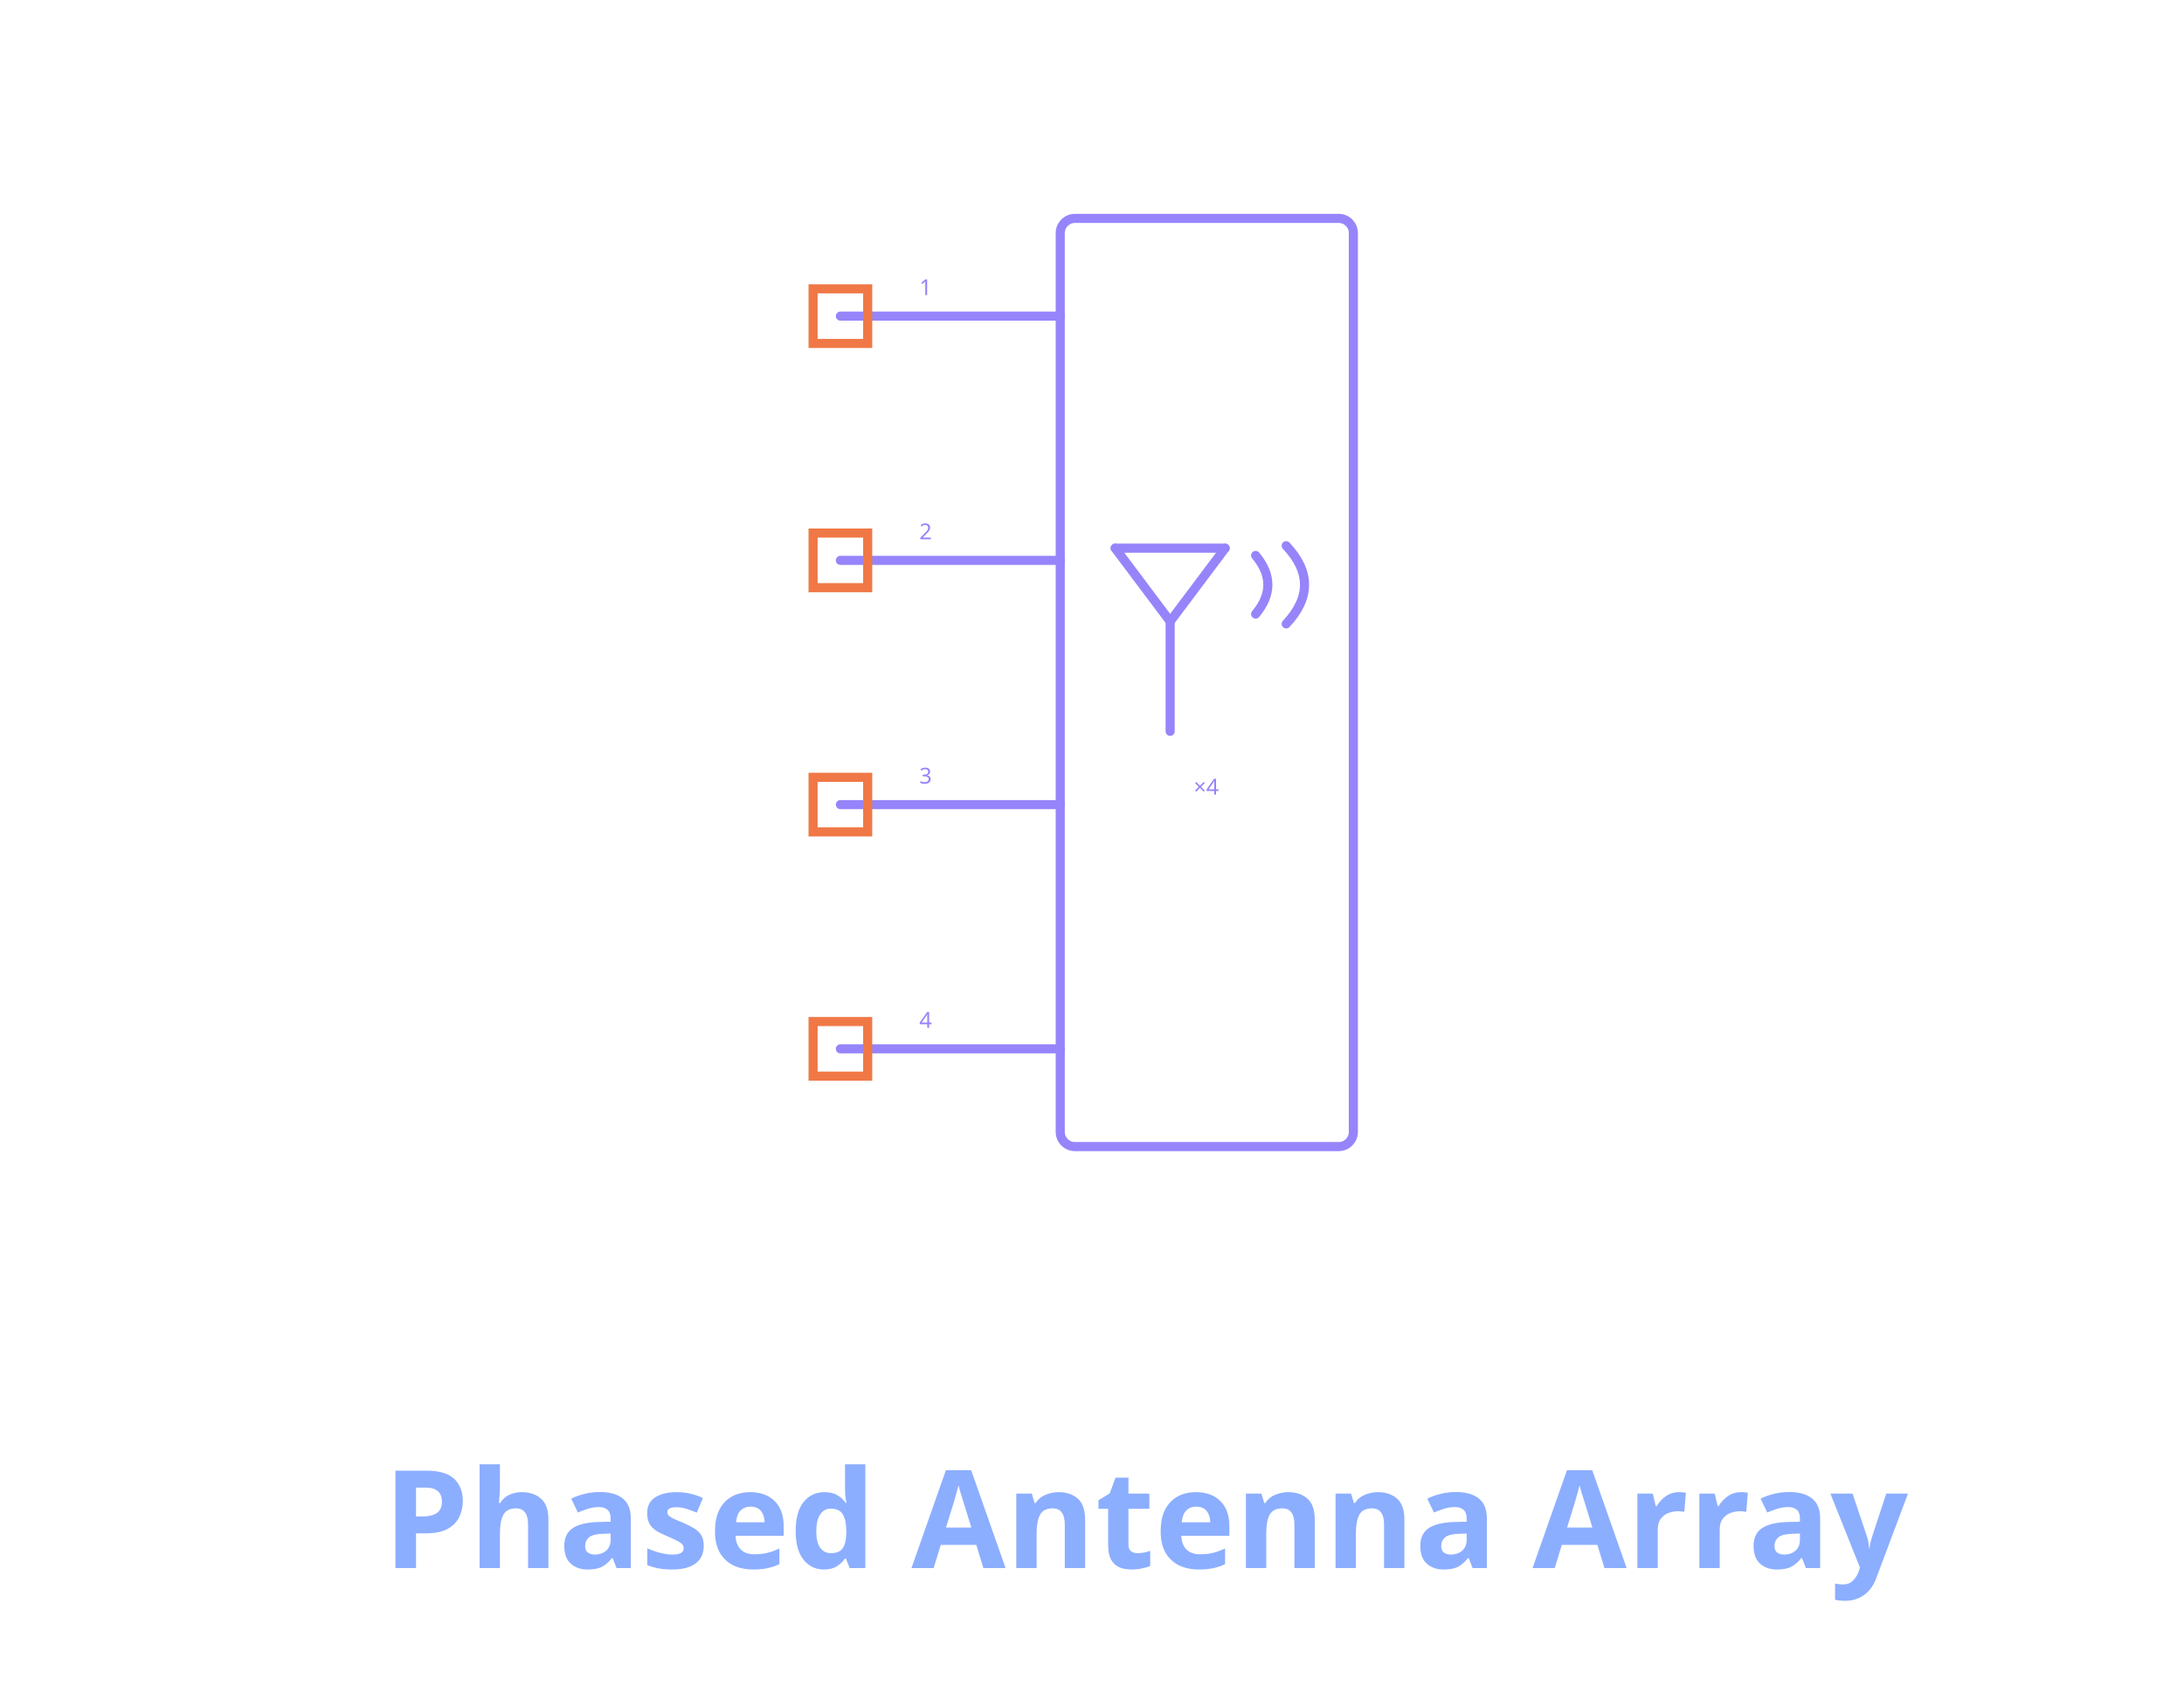
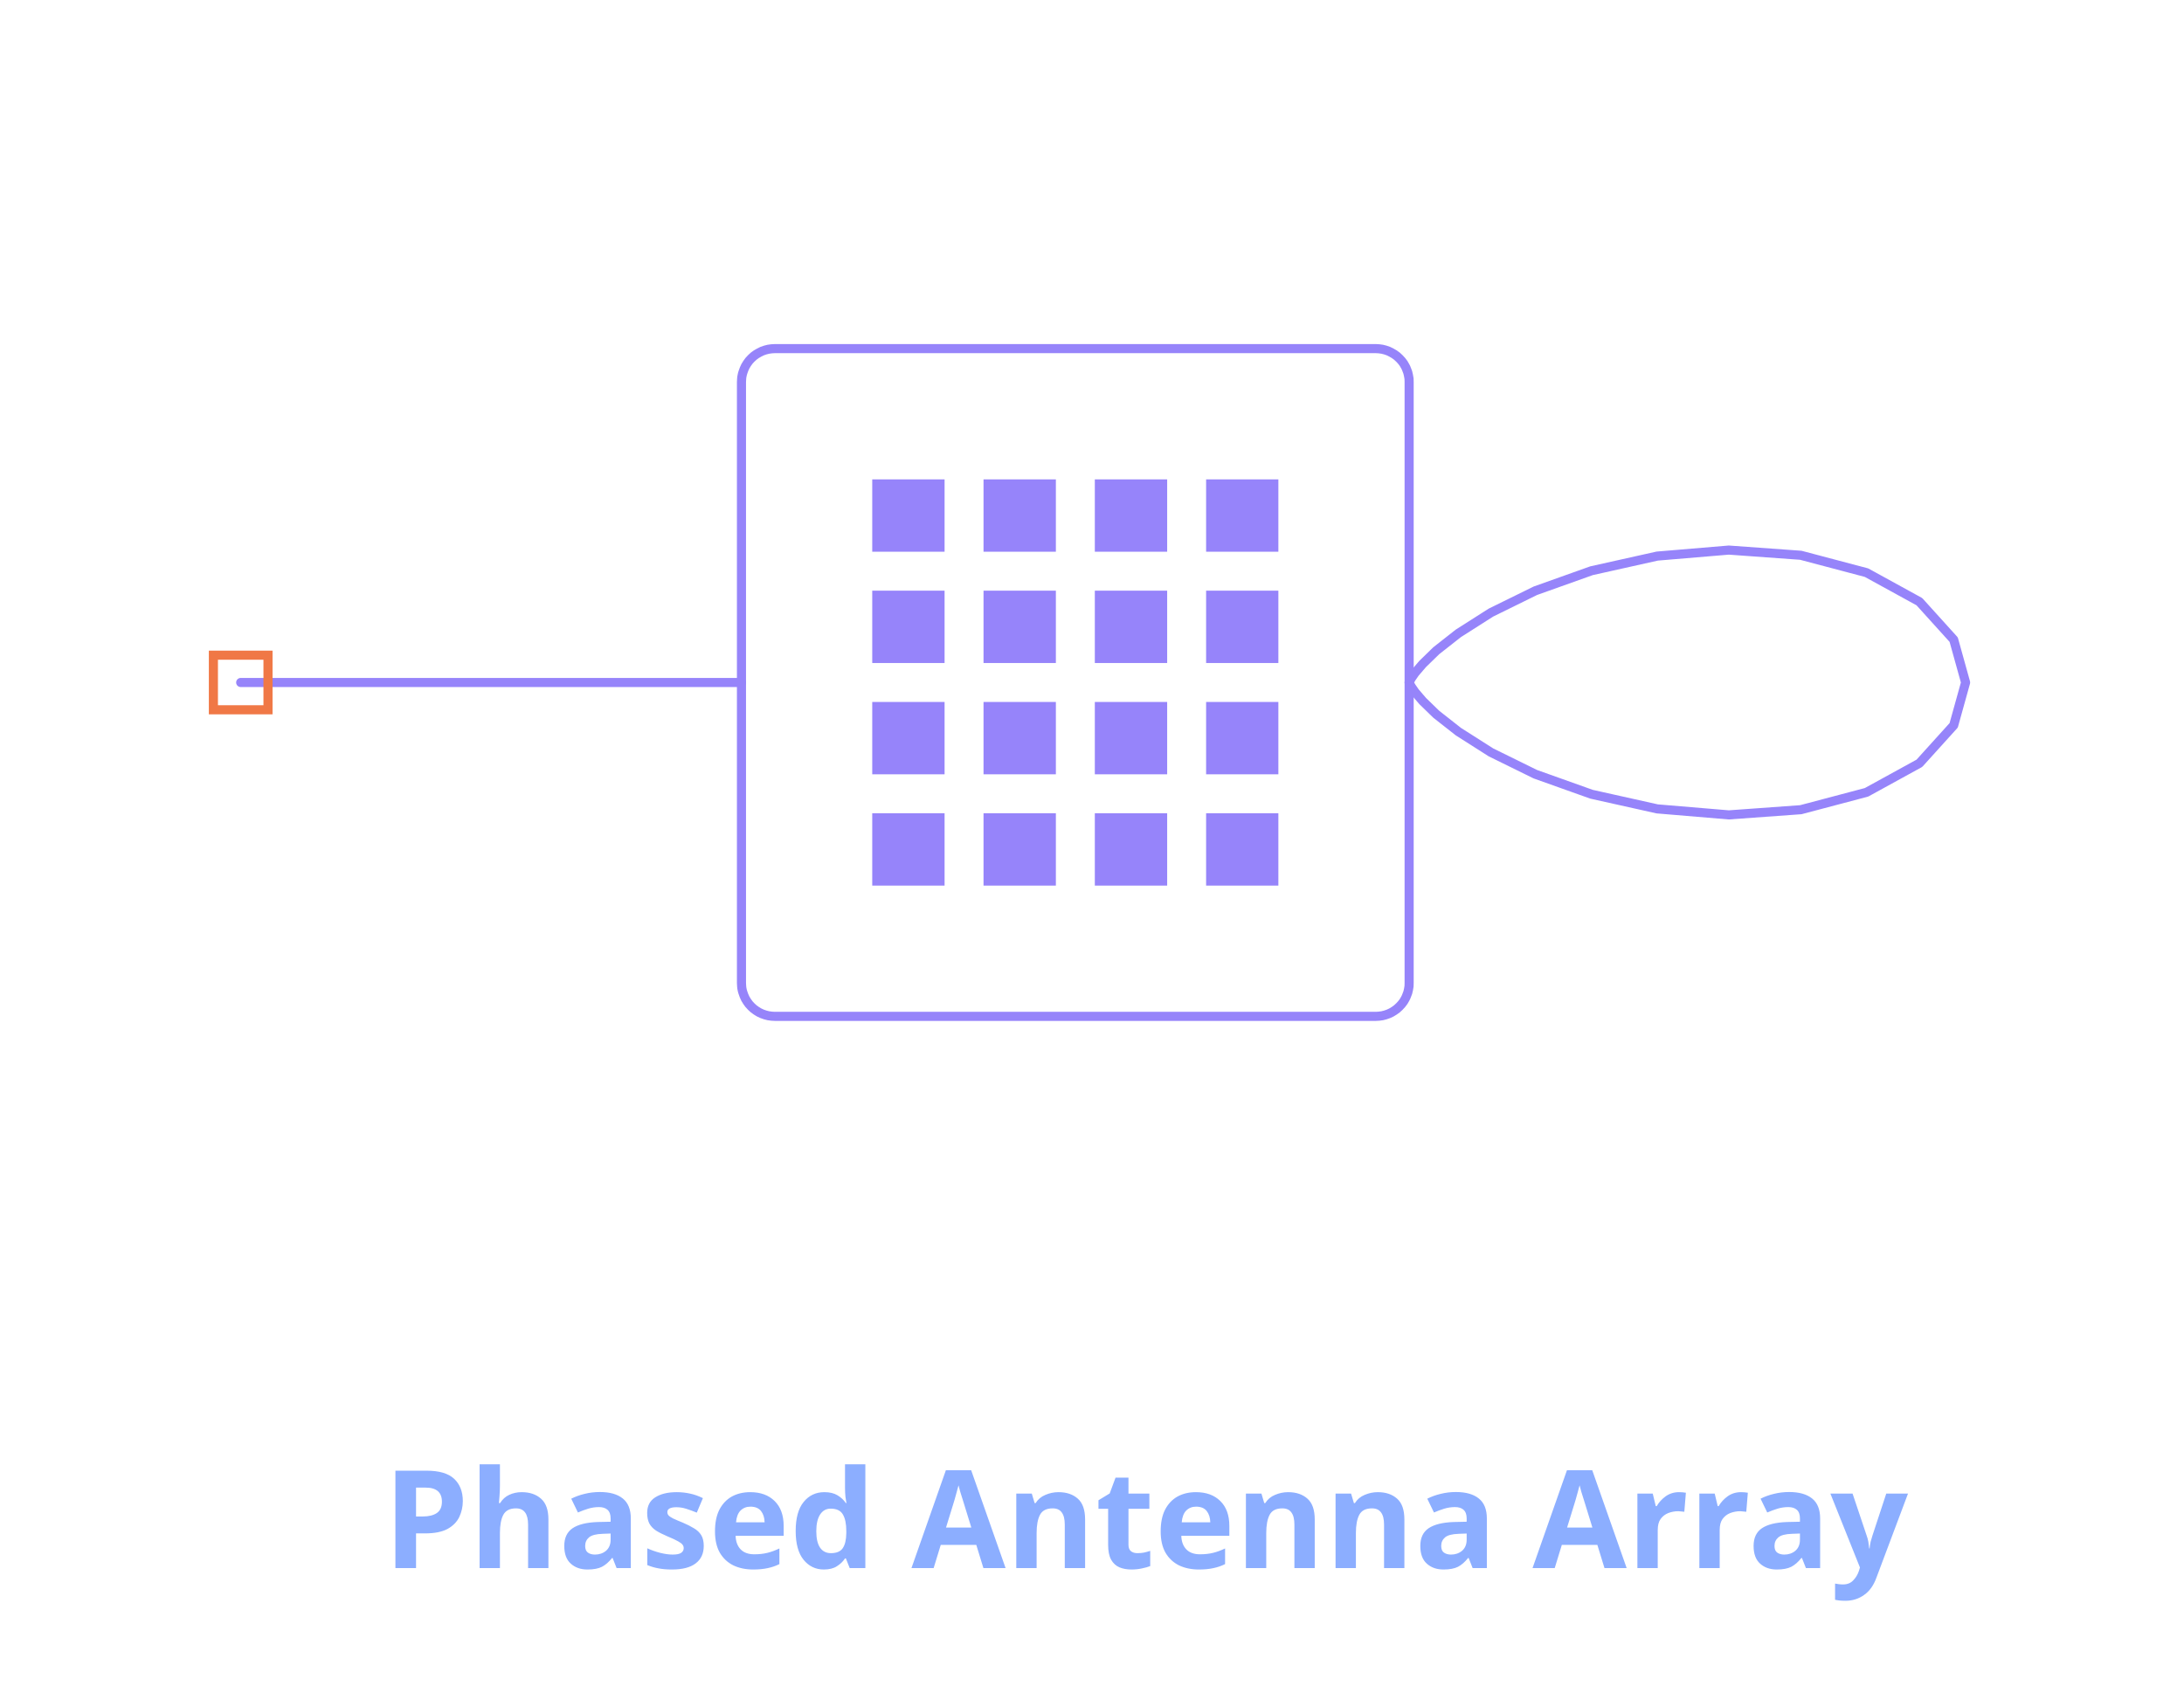
<svg xmlns="http://www.w3.org/2000/svg" width="240" height="186" viewBox="0 0 240 186">
-   <path fill="none" stroke="#9684FA" stroke-width="1" stroke-linecap="round" stroke-linejoin="round" d="M116.51 124.39L116.51 25.61Q116.51 25.53 116.52 25.45Q116.53 25.37 116.54 25.3Q116.56 25.22 116.58 25.14Q116.6 25.07 116.63 24.99Q116.66 24.92 116.7 24.85Q116.74 24.78 116.78 24.72Q116.83 24.65 116.88 24.59Q116.93 24.53 116.98 24.47Q117.04 24.42 117.1 24.37Q117.16 24.32 117.23 24.27Q117.29 24.23 117.36 24.19Q117.43 24.15 117.51 24.12Q117.58 24.09 117.65 24.07Q117.73 24.05 117.81 24.03Q117.88 24.02 117.96 24.01Q118.04 24 118.12 24L147.11 24Q147.19 24 147.27 24.01Q147.35 24.02 147.43 24.03Q147.5 24.05 147.58 24.07Q147.65 24.09 147.73 24.12Q147.8 24.15 147.87 24.19Q147.94 24.23 148.01 24.27Q148.07 24.32 148.13 24.37Q148.19 24.42 148.25 24.47Q148.31 24.53 148.35 24.59Q148.41 24.65 148.45 24.72Q148.49 24.78 148.53 24.85Q148.57 24.92 148.6 24.99Q148.63 25.07 148.65 25.14Q148.68 25.22 148.69 25.3Q148.71 25.37 148.71 25.45Q148.72 25.53 148.72 25.61L148.72 124.39Q148.72 124.47 148.71 124.55Q148.71 124.63 148.69 124.7Q148.68 124.78 148.65 124.86Q148.63 124.93 148.6 125.01Q148.57 125.08 148.53 125.15Q148.49 125.22 148.45 125.28Q148.41 125.35 148.35 125.41Q148.31 125.47 148.25 125.53Q148.19 125.58 148.13 125.63Q148.07 125.69 148.01 125.73Q147.94 125.77 147.87 125.81Q147.8 125.85 147.73 125.88Q147.65 125.91 147.58 125.93Q147.5 125.95 147.43 125.97Q147.35 125.98 147.27 125.99Q147.19 126 147.11 126L118.12 126Q118.04 126 117.96 125.99Q117.88 125.98 117.81 125.97Q117.73 125.95 117.65 125.93Q117.58 125.91 117.51 125.88Q117.43 125.85 117.36 125.81Q117.29 125.77 117.23 125.73Q117.16 125.69 117.1 125.63Q117.04 125.58 116.98 125.53Q116.93 125.47 116.88 125.41Q116.83 125.35 116.78 125.28Q116.74 125.22 116.7 125.15Q116.66 125.08 116.63 125.01Q116.6 124.93 116.58 124.86Q116.56 124.78 116.54 124.7Q116.53 124.63 116.52 124.55Q116.51 124.47 116.51 124.39Z" />
-   <path fill="none" stroke="#9684FA" stroke-width="1" stroke-linecap="round" stroke-linejoin="round" d="M128.59 80.37L128.59 68.29" />
-   <path fill="none" stroke="#9684FA" stroke-width="1" stroke-linecap="round" stroke-linejoin="round" d="M128.59 68.29L122.55 60.24" />
-   <path fill="none" stroke="#9684FA" stroke-width="1" stroke-linecap="round" stroke-linejoin="round" d="M128.59 68.29L134.63 60.24" />
-   <path fill="none" stroke="#9684FA" stroke-width="1" stroke-linecap="round" stroke-linejoin="round" d="M122.55 60.24L134.63 60.24" />
-   <path fill="none" stroke="#9684FA" stroke-width="1" stroke-linecap="round" stroke-linejoin="round" d="M137.98 61.04Q140.67 64.26 137.98 67.48" />
-   <path fill="none" stroke="#9684FA" stroke-width="1" stroke-linecap="round" stroke-linejoin="round" d="M141.34 59.97Q145.37 64.26 141.34 68.56" />
-   <text fill="#9684FA" transform="translate(132.62 86.41)" font-size="2.42" font-family="IBM Plex Sans" x="-1.45, 0" y="0.906">
- 			×4
- 	</text>
-   <path fill="none" stroke="#9684FA" stroke-width="1" stroke-linecap="round" stroke-linejoin="round" d="M92.35 34.74L116.51 34.74" />
-   <text fill="#9684FA" transform="translate(101.75 31.52)" font-size="2.42" font-family="IBM Plex Sans" x="-0.725" y="0.906">
- 			1
- 	</text>
-   <path fill="none" stroke="#9684FA" stroke-width="1" stroke-linecap="round" stroke-linejoin="round" d="M92.35 61.58L116.51 61.58" />
-   <text fill="#9684FA" transform="translate(101.75 58.36)" font-size="2.42" font-family="IBM Plex Sans" x="-0.725" y="0.906">
- 			2
- 	</text>
-   <path fill="none" stroke="#9684FA" stroke-width="1" stroke-linecap="round" stroke-linejoin="round" d="M92.35 88.42L116.51 88.42" />
-   <text fill="#9684FA" transform="translate(101.75 85.2)" font-size="2.42" font-family="IBM Plex Sans" x="-0.725" y="0.906">
- 			3
- 	</text>
-   <path fill="none" stroke="#9684FA" stroke-width="1" stroke-linecap="round" stroke-linejoin="round" d="M92.35 115.26L116.51 115.26" />
-   <text fill="#9684FA" transform="translate(101.75 112.04)" font-size="2.42" font-family="IBM Plex Sans" x="-0.725" y="0.906">
- 			4
- 	</text>
-   <rect fill="none" stroke="#F07846" stroke-width="1" stroke-miterlimit="4" x="89.35" y="31.74" width="6" height="6" />
-   <rect fill="none" stroke="#F07846" stroke-width="1" stroke-miterlimit="4" x="89.35" y="58.58" width="6" height="6" />
-   <rect fill="none" stroke="#F07846" stroke-width="1" stroke-miterlimit="4" x="89.35" y="85.42" width="6" height="6" />
-   <rect fill="none" stroke="#F07846" stroke-width="1" stroke-miterlimit="4" x="89.35" y="112.26" width="6" height="6" />
+   <path fill="none" stroke="#9684FA" stroke-width="1" stroke-linecap="round" stroke-linejoin="round" d="M81.48 108.02L81.48 41.98Q81.48 41.8 81.5 41.62Q81.51 41.44 81.55 41.27Q81.58 41.09 81.64 40.92Q81.69 40.74 81.76 40.58Q81.83 40.41 81.91 40.25Q82 40.09 82.1 39.94Q82.2 39.79 82.31 39.65Q82.42 39.51 82.55 39.39Q82.68 39.26 82.82 39.14Q82.96 39.03 83.11 38.93Q83.26 38.83 83.42 38.75Q83.58 38.66 83.74 38.59Q83.91 38.52 84.08 38.47Q84.25 38.42 84.43 38.38Q84.61 38.35 84.79 38.33Q84.97 38.31 85.15 38.31L151.19 38.31Q151.37 38.31 151.54 38.33Q151.72 38.35 151.9 38.38Q152.08 38.42 152.25 38.47Q152.42 38.52 152.59 38.59Q152.76 38.66 152.91 38.75Q153.07 38.83 153.22 38.93Q153.37 39.03 153.51 39.14Q153.65 39.26 153.78 39.39Q153.91 39.51 154.02 39.65Q154.14 39.79 154.24 39.94Q154.34 40.09 154.42 40.25Q154.51 40.41 154.57 40.58Q154.64 40.74 154.7 40.92Q154.75 41.09 154.78 41.27Q154.82 41.44 154.84 41.62Q154.85 41.8 154.85 41.98L154.85 108.02Q154.85 108.2 154.84 108.38Q154.82 108.56 154.78 108.74Q154.75 108.91 154.7 109.08Q154.64 109.26 154.57 109.42Q154.51 109.59 154.42 109.75Q154.34 109.91 154.24 110.06Q154.14 110.21 154.02 110.35Q153.91 110.49 153.78 110.61Q153.65 110.74 153.51 110.86Q153.37 110.97 153.22 111.07Q153.07 111.17 152.91 111.26Q152.76 111.34 152.59 111.41Q152.42 111.48 152.25 111.53Q152.08 111.58 151.9 111.62Q151.72 111.65 151.54 111.67Q151.37 111.69 151.19 111.69L85.15 111.69Q84.97 111.69 84.79 111.67Q84.61 111.65 84.43 111.62Q84.25 111.58 84.08 111.53Q83.91 111.48 83.74 111.41Q83.58 111.34 83.42 111.26Q83.26 111.17 83.11 111.07Q82.96 110.97 82.82 110.86Q82.68 110.74 82.55 110.61Q82.42 110.49 82.31 110.35Q82.2 110.21 82.1 110.06Q82 109.91 81.91 109.75Q81.83 109.59 81.76 109.42Q81.69 109.26 81.64 109.08Q81.58 108.91 81.55 108.74Q81.51 108.56 81.5 108.38Q81.48 108.2 81.48 108.02Z" />
+   <path fill="none" stroke="#9684FA" stroke-width="1" stroke-linecap="round" stroke-linejoin="round" d="M26.45 75L81.48 75" />
+   <path fill="#9684FA" d="M95.85 52.68L103.8 52.68L103.8 60.63L95.85 60.63L95.85 52.68Z" />
+   <path fill="#9684FA" d="M108.08 52.68L116.03 52.68L116.03 60.63L108.08 60.63L108.08 52.68Z" />
+   <path fill="#9684FA" d="M120.31 52.68L128.26 52.68L128.26 60.63L120.31 60.63L120.31 52.68Z" />
+   <path fill="#9684FA" d="M132.54 52.68L140.48 52.68L140.48 60.63L132.54 60.63L132.54 52.68Z" />
+   <path fill="#9684FA" d="M95.85 64.91L103.8 64.91L103.8 72.86L95.85 72.86L95.85 64.91Z" />
+   <path fill="#9684FA" d="M108.08 64.91L116.03 64.91L116.03 72.86L108.08 72.86L108.08 64.91Z" />
+   <path fill="#9684FA" d="M120.31 64.91L128.26 64.91L128.26 72.86L120.31 72.86L120.31 64.91Z" />
+   <path fill="#9684FA" d="M132.54 64.91L140.48 64.91L140.48 72.86L132.54 72.86L132.54 64.91Z" />
+   <path fill="#9684FA" d="M95.85 77.14L103.8 77.14L103.8 85.09L95.85 85.09L95.85 77.14Z" />
+   <path fill="#9684FA" d="M108.08 77.14L116.03 77.14L116.03 85.09L108.08 85.09L108.08 77.14Z" />
+   <path fill="#9684FA" d="M120.31 77.14L128.26 77.14L128.26 85.09L120.31 85.09L120.31 77.14Z" />
+   <path fill="#9684FA" d="M132.54 77.14L140.48 77.14L140.48 85.09L132.54 85.09L132.54 77.14Z" />
+   <path fill="#9684FA" d="M95.85 89.37L103.8 89.37L103.8 97.32L95.85 97.32L95.85 89.37Z" />
+   <path fill="#9684FA" d="M108.08 89.37L116.03 89.37L116.03 97.32L108.08 97.32L108.08 89.37Z" />
+   <path fill="#9684FA" d="M120.31 89.37L128.26 89.37L128.26 97.32L120.31 97.32L120.31 89.37Z" />
+   <path fill="#9684FA" d="M132.54 89.37L140.48 89.37L140.48 97.32L132.54 97.32L132.54 89.37Z" />
+   <path fill="none" stroke="#9684FA" stroke-width="1" stroke-linecap="round" stroke-linejoin="round" d="M154.85 75L154.85 75L154.85 75L154.86 74.99L154.87 74.95L154.93 74.82L155.1 74.52L155.5 73.94L156.34 72.96L157.83 71.51L160.26 69.6L163.84 67.32L168.72 64.92L174.89 62.72L182.11 61.11L189.98 60.45L197.89 61.02L205.11 62.93L210.92 66.12L214.69 70.29L216 75L214.69 79.71L210.92 83.88L205.11 87.07L197.89 88.98L189.98 89.55L182.11 88.89L174.89 87.28L168.72 85.08L163.84 82.68L160.26 80.4L157.83 78.49L156.34 77.04L155.5 76.06L155.1 75.48L154.93 75.18L154.87 75.05L154.86 75.01L154.85 75L154.85 75L154.85 75Z" />
+   <rect fill="none" stroke="#F07846" stroke-width="1" stroke-miterlimit="4" x="23.45" y="72" width="6" height="6" />
  <text fill="#8CAEFF" font-size="15" font-weight="600" font-family="IBM Plex Sans" x="42.11, 51.73, 60.55, 68.93, 76.42, 84.79, 93.79, 97.33, 107.41, 116.23, 121.84, 130.21, 139.03, 147.85, 156.23, 159.77, 169.85, 175.75, 181.64, 190.03" y="172.32">
			Phased Antenna Array
	</text>
</svg>
